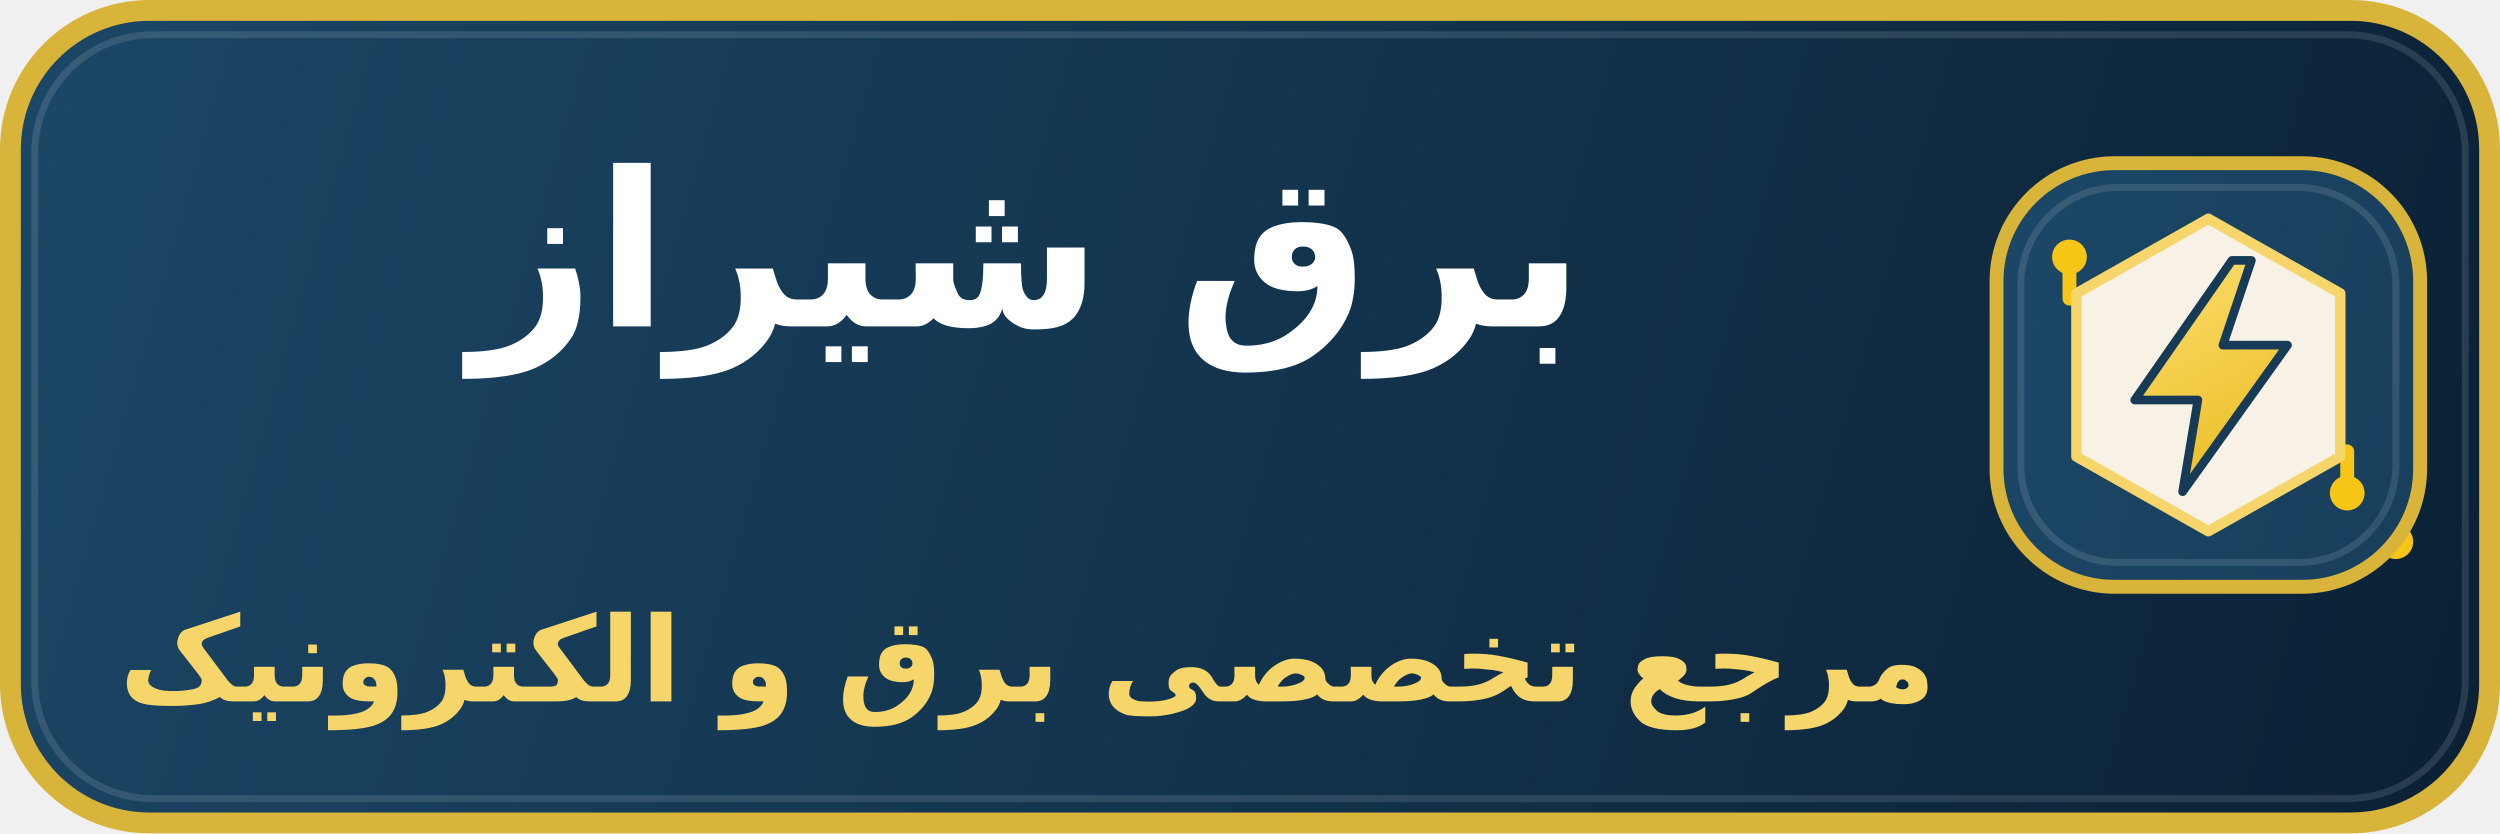
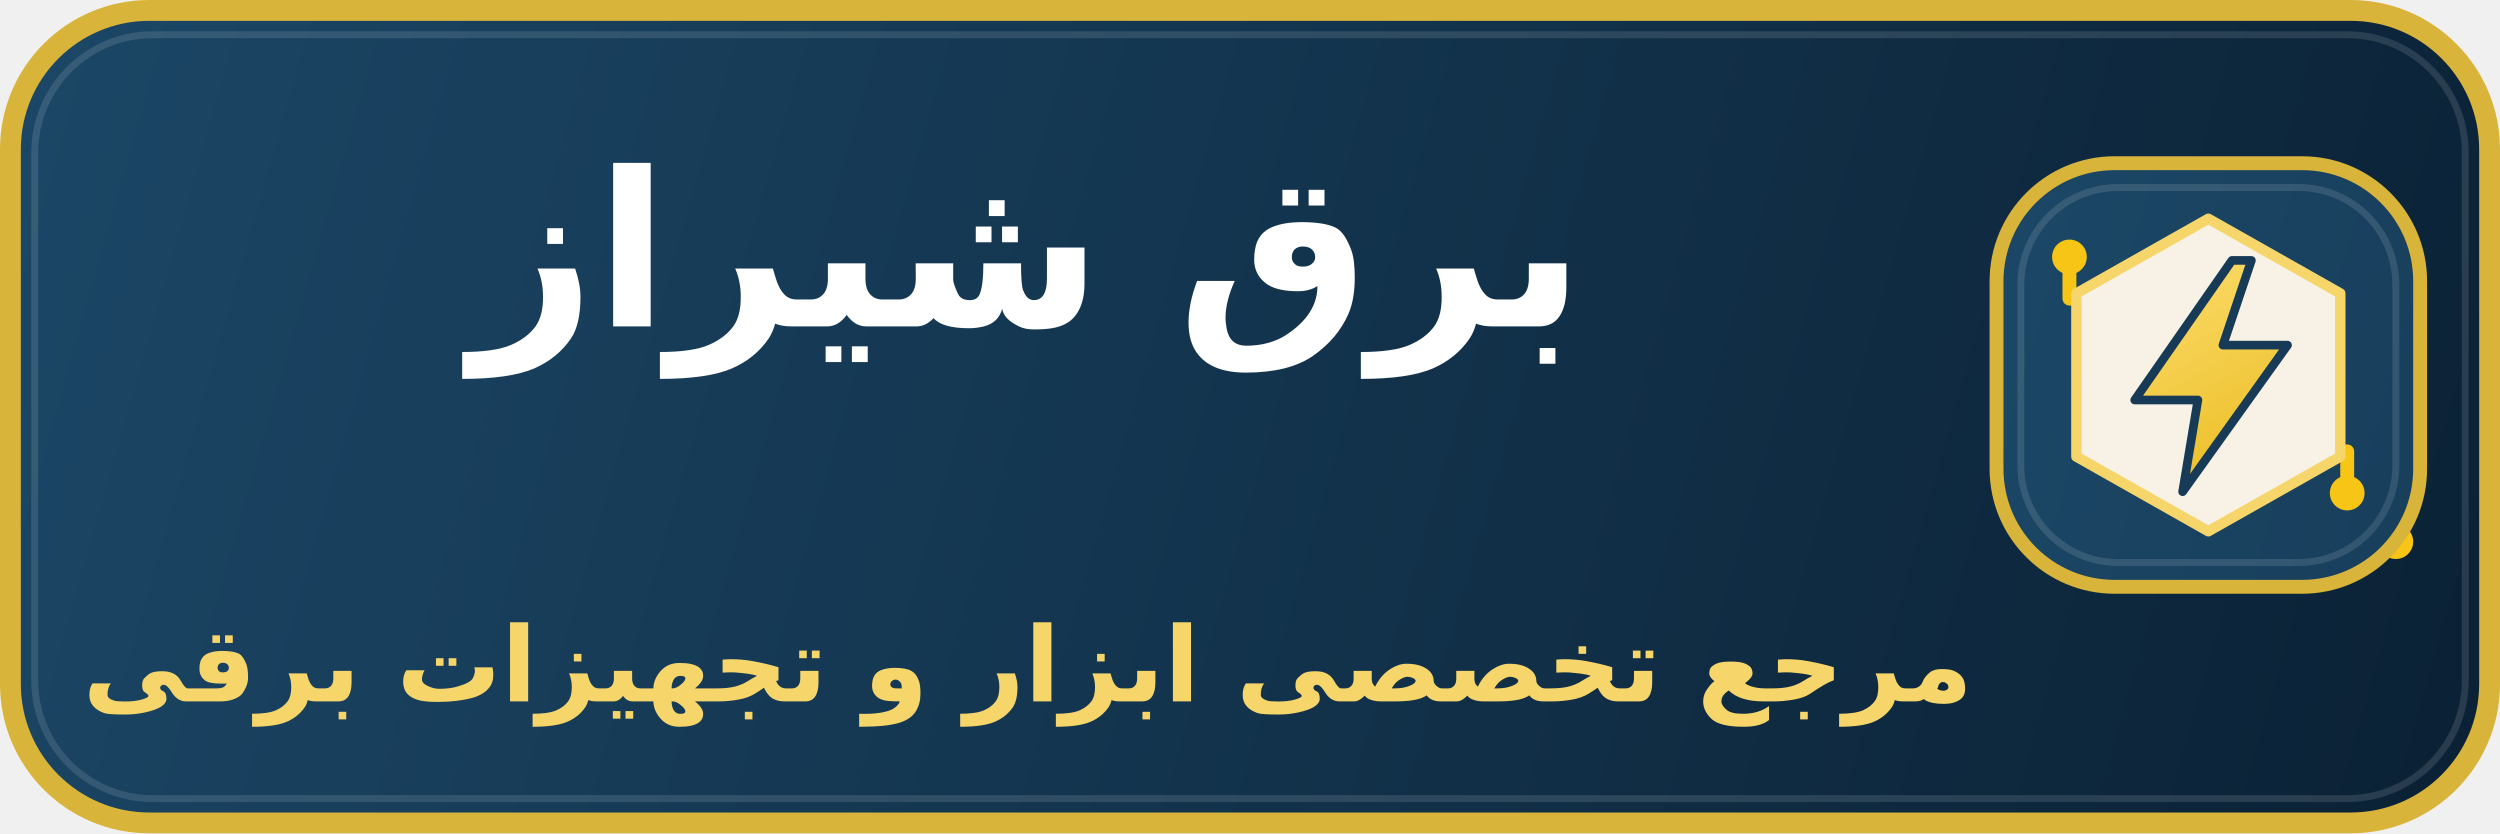
<svg xmlns="http://www.w3.org/2000/svg" viewBox="0 0 360 120" fill="none" role="img" aria-labelledby="title desc">
  <defs>
    <style>
      @font-face {
        font-family: Estedad;
        font-style: normal;
        font-weight: 600;
        src: url('/shop/vendor/fonts/qdvjstk1ogitjvytdpnstdh9kgsljx8kizgj.ttf') format('truetype');
      }
      @font-face {
        font-family: Estedad;
        font-style: normal;
        font-weight: 800;
        src: url('/shop/vendor/fonts/qdvjstk1ogitjvytdpnstdh9kgsljx96izgj.ttf') format('truetype');
      }
    </style>
    <linearGradient id="lockup-navy" x1="8" y1="5" x2="352" y2="103" gradientUnits="userSpaceOnUse">
      <stop stop-color="#1b4665" />
      <stop offset="1" stop-color="#0b2236" />
    </linearGradient>
    <linearGradient id="lockup-gold" x1="20" y1="10" x2="45" y2="54" gradientUnits="userSpaceOnUse">
      <stop stop-color="#ffe27a" />
      <stop offset="1" stop-color="#e7b511" />
    </linearGradient>
  </defs>
  <rect x="1.5" y="1.5" width="357" height="117" rx="20" fill="url(#lockup-navy)" stroke="#d9b43a" stroke-width="3" />
  <rect x="5" y="5" width="350" height="110" rx="17" stroke="#fff" stroke-opacity=".12" />
  <path d="M330 65h-8m8 0v5" stroke="#f6c515" stroke-width="2" stroke-linecap="round" />
  <circle cx="345" cy="78" r="2.5" fill="#f6c515" />
  <text x="148" y="47" fill="#fff" font-family="Estedad, Vazirmatn, Tahoma, sans-serif" font-size="31" font-weight="800" text-anchor="middle" direction="rtl" unicode-bidi="plaintext">برق شیراز</text>
-   <text x="148" y="101" fill="#f6d66b" font-family="Estedad, Vazirmatn, Tahoma, sans-serif" font-size="17" font-weight="600" text-anchor="middle" direction="rtl" unicode-bidi="plaintext">مرجع تخصصی برق و الکترونیک</text>
+   <text x="148" y="101" fill="#f6d66b" font-family="Estedad, Vazirmatn, Tahoma, sans-serif" font-size="15" font-weight="600" text-anchor="middle" direction="rtl" unicode-bidi="plaintext">مرجع تخصصی ابزار و تجهیزات برقی</text>
  <g transform="translate(286 22)">
    <rect x="1.5" y="1.5" width="61" height="61" rx="17" fill="url(#lockup-navy)" stroke="#d9b43a" stroke-width="2" />
    <rect x="5" y="5" width="54" height="54" rx="14" stroke="#fff" stroke-opacity=".12" />
    <path d="M12 21h7m-7 0v-4m40 26h-7m7 0v4" stroke="#f6c515" stroke-width="2" stroke-linecap="round" />
    <circle cx="12" cy="15" r="2.5" fill="#f6c515" />
    <circle cx="52" cy="49" r="2.5" fill="#f6c515" />
    <path d="M32 9.5 51 20.25v23.5L32 54.5 13 43.75v-23.5L32 9.5Z" fill="#f7f2e5" stroke="#f6d66b" stroke-width="1.5" stroke-linejoin="round" />
    <path d="m35.4 15.5-14 20.1h9.1l-2.2 13.2 15.1-21.1h-9.3l4.1-12.2h-2.8Z" fill="url(#lockup-gold)" stroke="#173b57" stroke-width="1.25" stroke-linejoin="round" />
  </g>
</svg>
